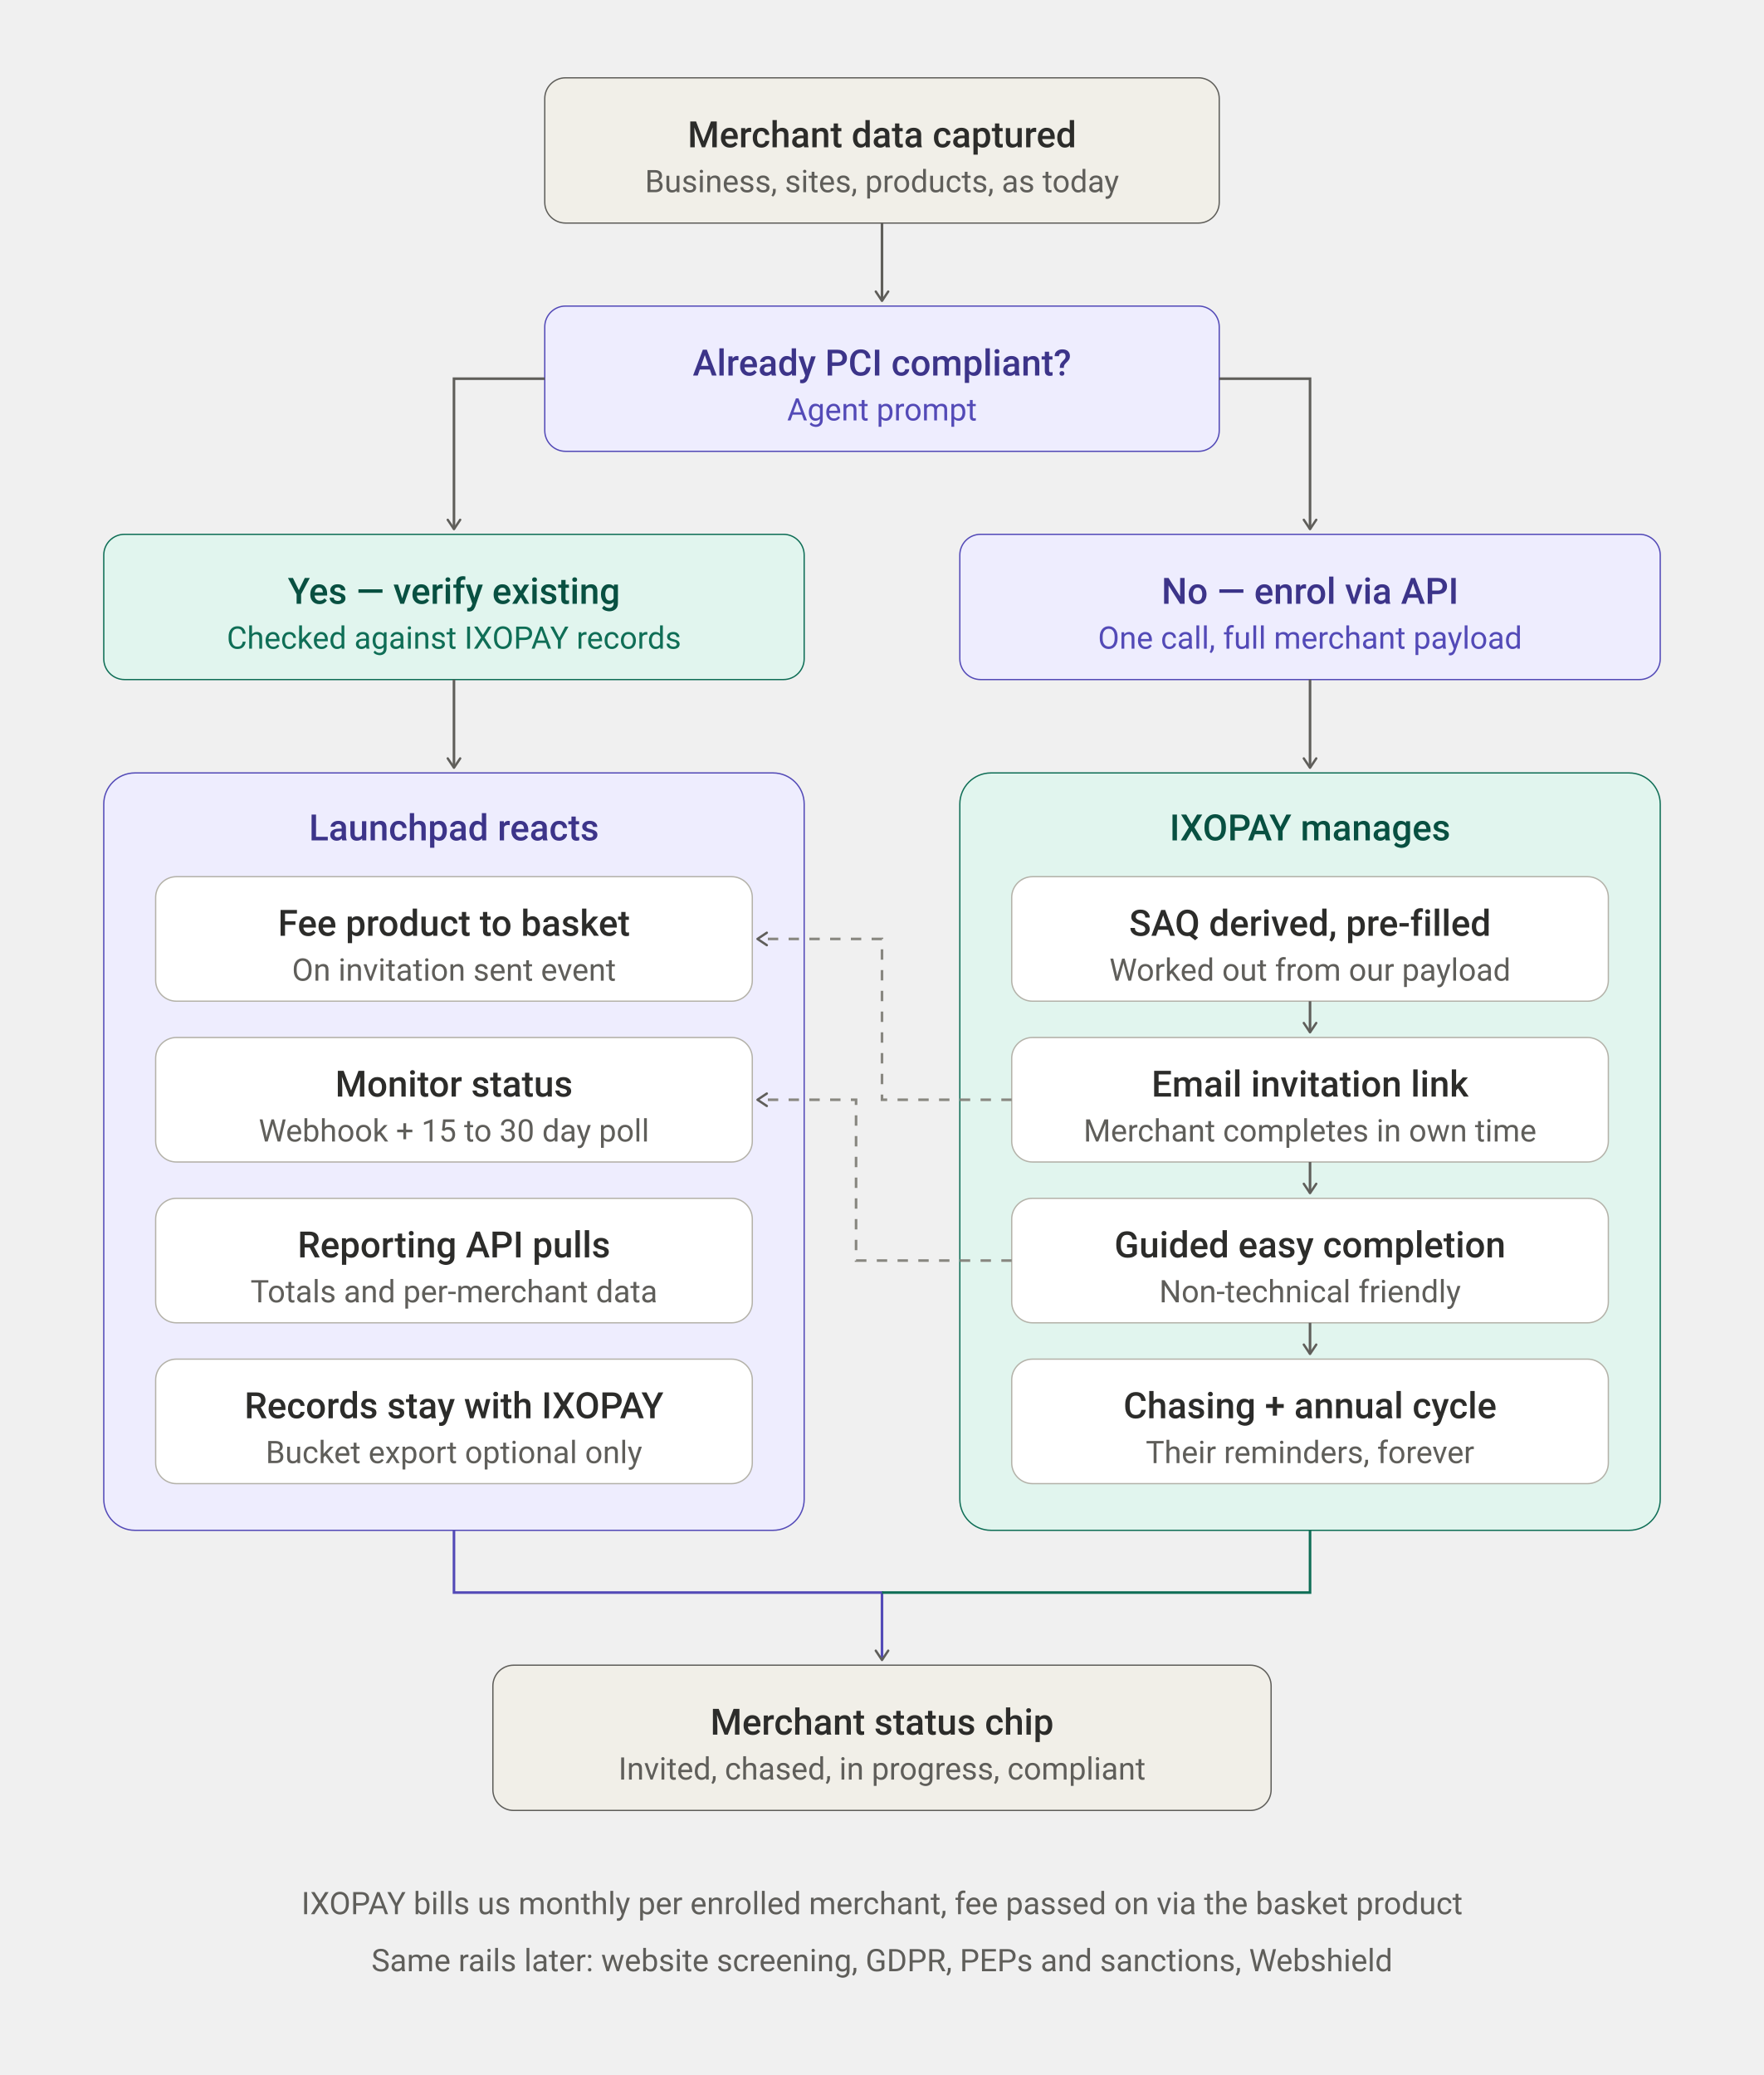
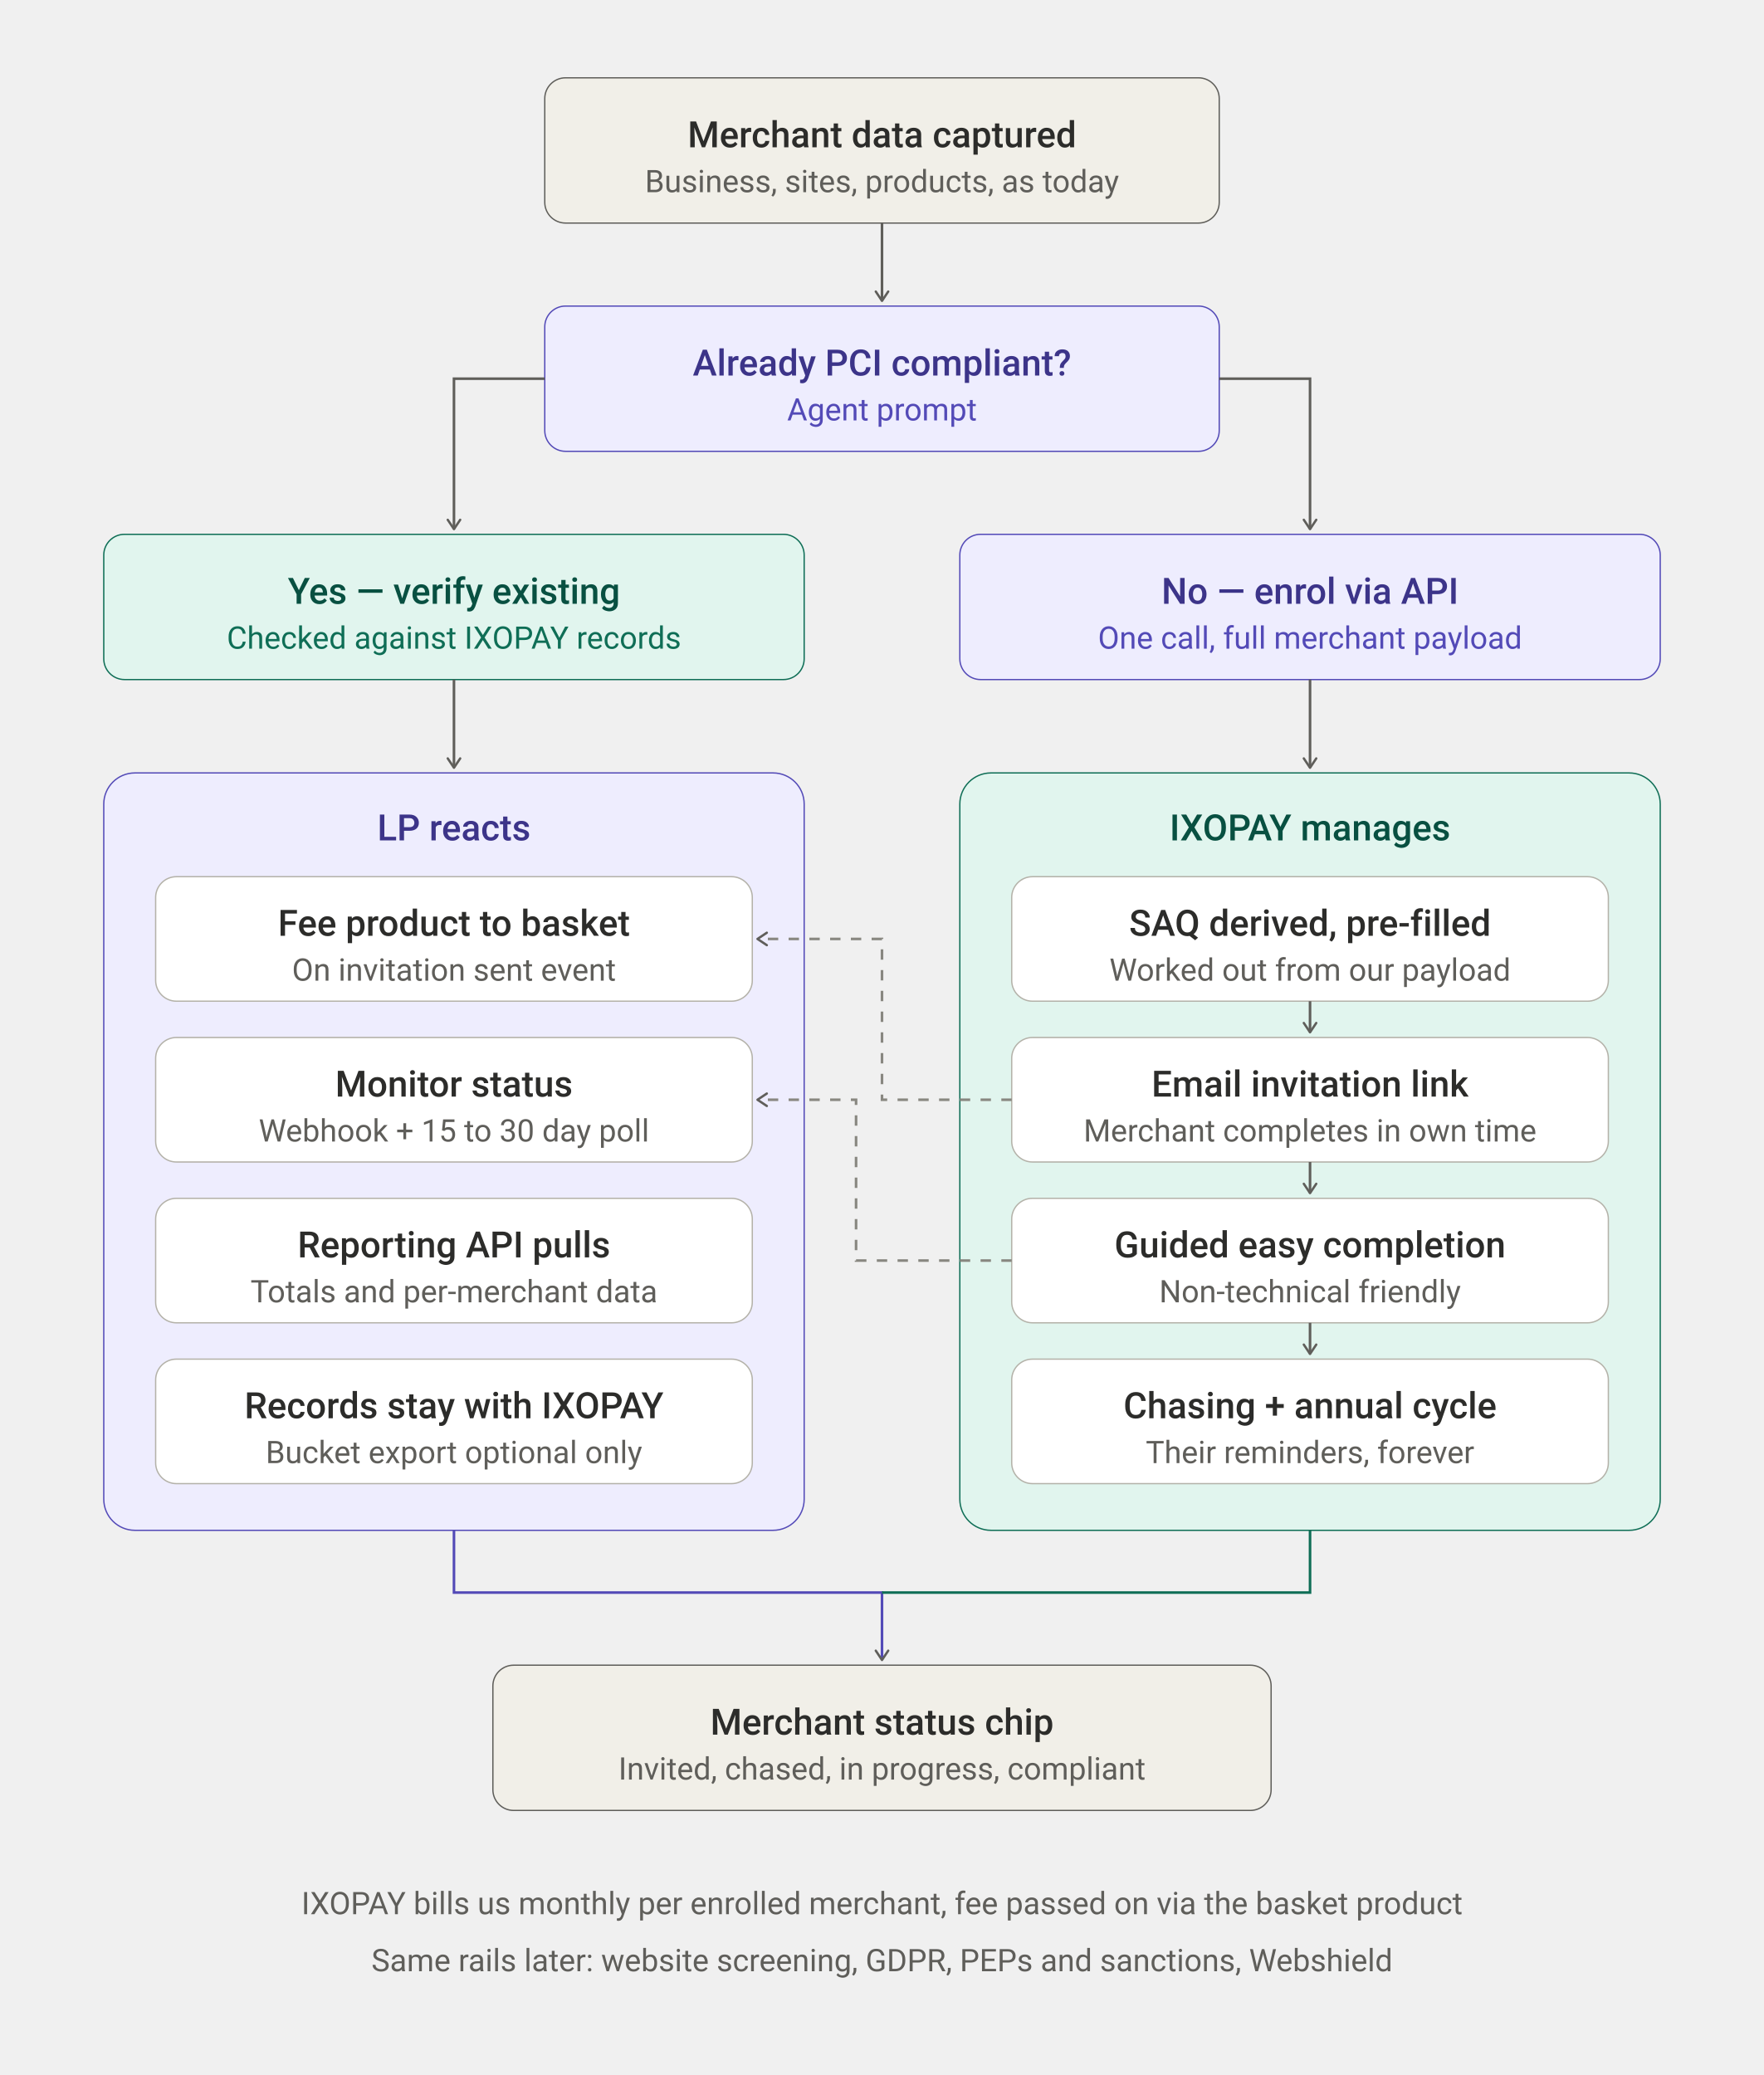
<svg xmlns="http://www.w3.org/2000/svg" width="100%" viewBox="0 0 680 800" role="img">
  <defs>
    <marker id="arrow" viewBox="0 0 10 10" refX="8" refY="5" markerWidth="6" markerHeight="6" orient="auto-start-reverse">
      <path d="M2 1L8 5L2 9" fill="none" stroke="#5F5E5A" stroke-width="1.5" stroke-linecap="round" stroke-linejoin="round" />
    </marker>
    <style>
      text { font-family: -apple-system, "Segoe UI", Roboto, Helvetica, Arial, sans-serif; }
      .th { font-size: 14px; font-weight: 500; fill: #2C2C2A; }
      .ts { font-size: 12px; font-weight: 400; fill: #5F5E5A; }
      .arr { stroke: #5F5E5A; stroke-width: 1; fill: none; }
      .box rect { fill: #FFFFFF; stroke: #B4B2A9; }
      .cgray rect { fill: #F1EFE8; stroke: #5F5E5A; }
      .cpurple rect { fill: #EEEDFE; stroke: #534AB7; }
      .cpurple &gt; .th { fill: #3C3489; } .cpurple &gt; .ts { fill: #534AB7; }
      .cteal rect { fill: #E1F5EE; stroke: #0F6E56; }
      .cteal &gt; .th { fill: #085041; } .cteal &gt; .ts { fill: #0F6E56; }
    </style>
  </defs>
  <g class="cgray">
    <rect x="210" y="30" width="260" height="56" rx="8" stroke-width="0.5" />
    <text class="th" x="340" y="52" text-anchor="middle" dominant-baseline="central">Merchant data captured</text>
    <text class="ts" x="340" y="70" text-anchor="middle" dominant-baseline="central">Business, sites, products, as today</text>
  </g>
  <line x1="340" y1="86" x2="340" y2="116" class="arr" marker-end="url(#arrow)" />
  <g class="cpurple">
    <rect x="210" y="118" width="260" height="56" rx="8" stroke-width="0.5" />
    <text class="th" x="340" y="140" text-anchor="middle" dominant-baseline="central">Already PCI compliant?</text>
    <text class="ts" x="340" y="158" text-anchor="middle" dominant-baseline="central">Agent prompt</text>
  </g>
  <path d="M210 146 L175 146 L175 204" class="arr" marker-end="url(#arrow)" />
  <path d="M470 146 L505 146 L505 204" class="arr" marker-end="url(#arrow)" />
  <g class="cteal">
    <rect x="40" y="206" width="270" height="56" rx="8" stroke-width="0.5" />
    <text class="th" x="175" y="228" text-anchor="middle" dominant-baseline="central">Yes — verify existing</text>
    <text class="ts" x="175" y="246" text-anchor="middle" dominant-baseline="central">Checked against IXOPAY records</text>
  </g>
  <g class="cpurple">
    <rect x="370" y="206" width="270" height="56" rx="8" stroke-width="0.5" />
    <text class="th" x="505" y="228" text-anchor="middle" dominant-baseline="central">No — enrol via API</text>
    <text class="ts" x="505" y="246" text-anchor="middle" dominant-baseline="central">One call, full merchant payload</text>
  </g>
  <line x1="175" y1="262" x2="175" y2="296" class="arr" marker-end="url(#arrow)" />
  <line x1="505" y1="262" x2="505" y2="296" class="arr" marker-end="url(#arrow)" />
  <g class="cpurple">
    <rect x="40" y="298" width="270" height="292" rx="12" stroke-width="0.5" />
-     <text class="th" x="175" y="324" text-anchor="middle">Launchpad reacts</text>
+     <text class="th" x="175" y="324" text-anchor="middle">LP reacts</text>
  </g>
  <g class="box">
    <rect x="60" y="338" width="230" height="48" rx="8" stroke-width="0.5" />
    <text class="th" x="175" y="356" text-anchor="middle" dominant-baseline="central">Fee product to basket</text>
    <text class="ts" x="175" y="374" text-anchor="middle" dominant-baseline="central">On invitation sent event</text>
  </g>
  <g class="box">
    <rect x="60" y="400" width="230" height="48" rx="8" stroke-width="0.5" />
    <text class="th" x="175" y="418" text-anchor="middle" dominant-baseline="central">Monitor status</text>
    <text class="ts" x="175" y="436" text-anchor="middle" dominant-baseline="central">Webhook + 15 to 30 day poll</text>
  </g>
  <g class="box">
    <rect x="60" y="462" width="230" height="48" rx="8" stroke-width="0.5" />
    <text class="th" x="175" y="480" text-anchor="middle" dominant-baseline="central">Reporting API pulls</text>
    <text class="ts" x="175" y="498" text-anchor="middle" dominant-baseline="central">Totals and per-merchant data</text>
  </g>
  <g class="box">
    <rect x="60" y="524" width="230" height="48" rx="8" stroke-width="0.5" />
    <text class="th" x="175" y="542" text-anchor="middle" dominant-baseline="central">Records stay with IXOPAY</text>
    <text class="ts" x="175" y="560" text-anchor="middle" dominant-baseline="central">Bucket export optional only</text>
  </g>
  <g class="cteal">
    <rect x="370" y="298" width="270" height="292" rx="12" stroke-width="0.5" />
    <text class="th" x="505" y="324" text-anchor="middle">IXOPAY manages</text>
  </g>
  <g class="box">
    <rect x="390" y="338" width="230" height="48" rx="8" stroke-width="0.5" />
    <text class="th" x="505" y="356" text-anchor="middle" dominant-baseline="central">SAQ derived, pre-filled</text>
    <text class="ts" x="505" y="374" text-anchor="middle" dominant-baseline="central">Worked out from our payload</text>
  </g>
  <line x1="505" y1="386" x2="505" y2="398" class="arr" marker-end="url(#arrow)" />
  <g class="box">
    <rect x="390" y="400" width="230" height="48" rx="8" stroke-width="0.5" />
    <text class="th" x="505" y="418" text-anchor="middle" dominant-baseline="central">Email invitation link</text>
    <text class="ts" x="505" y="436" text-anchor="middle" dominant-baseline="central">Merchant completes in own time</text>
  </g>
  <line x1="505" y1="448" x2="505" y2="460" class="arr" marker-end="url(#arrow)" />
  <g class="box">
    <rect x="390" y="462" width="230" height="48" rx="8" stroke-width="0.5" />
    <text class="th" x="505" y="480" text-anchor="middle" dominant-baseline="central">Guided easy completion</text>
    <text class="ts" x="505" y="498" text-anchor="middle" dominant-baseline="central">Non-technical friendly</text>
  </g>
  <line x1="505" y1="510" x2="505" y2="522" class="arr" marker-end="url(#arrow)" />
  <g class="box">
    <rect x="390" y="524" width="230" height="48" rx="8" stroke-width="0.5" />
    <text class="th" x="505" y="542" text-anchor="middle" dominant-baseline="central">Chasing + annual cycle</text>
    <text class="ts" x="505" y="560" text-anchor="middle" dominant-baseline="central">Their reminders, forever</text>
  </g>
  <path d="M390 424 L340 424 L340 362 L292 362" fill="none" stroke="#888780" stroke-width="1" stroke-dasharray="4 4" marker-end="url(#arrow)" />
  <path d="M390 486 L330 486 L330 424 L292 424" fill="none" stroke="#888780" stroke-width="1" stroke-dasharray="4 4" marker-end="url(#arrow)" />
  <path d="M175 590 L175 614 L340 614 L340 640" fill="none" stroke="#534AB7" stroke-width="1" marker-end="url(#arrow)" />
  <path d="M505 590 L505 614 L340 614" fill="none" stroke="#0F6E56" stroke-width="1" />
  <g class="cgray">
    <rect x="190" y="642" width="300" height="56" rx="8" stroke-width="0.5" />
    <text class="th" x="340" y="664" text-anchor="middle" dominant-baseline="central">Merchant status chip</text>
    <text class="ts" x="340" y="682" text-anchor="middle" dominant-baseline="central">Invited, chased, in progress, compliant</text>
  </g>
  <text class="ts" x="340" y="738" text-anchor="middle">IXOPAY bills us monthly per enrolled merchant, fee passed on via the basket product</text>
  <text class="ts" x="340" y="760" text-anchor="middle">Same rails later: website screening, GDPR, PEPs and sanctions, Webshield</text>
</svg>
